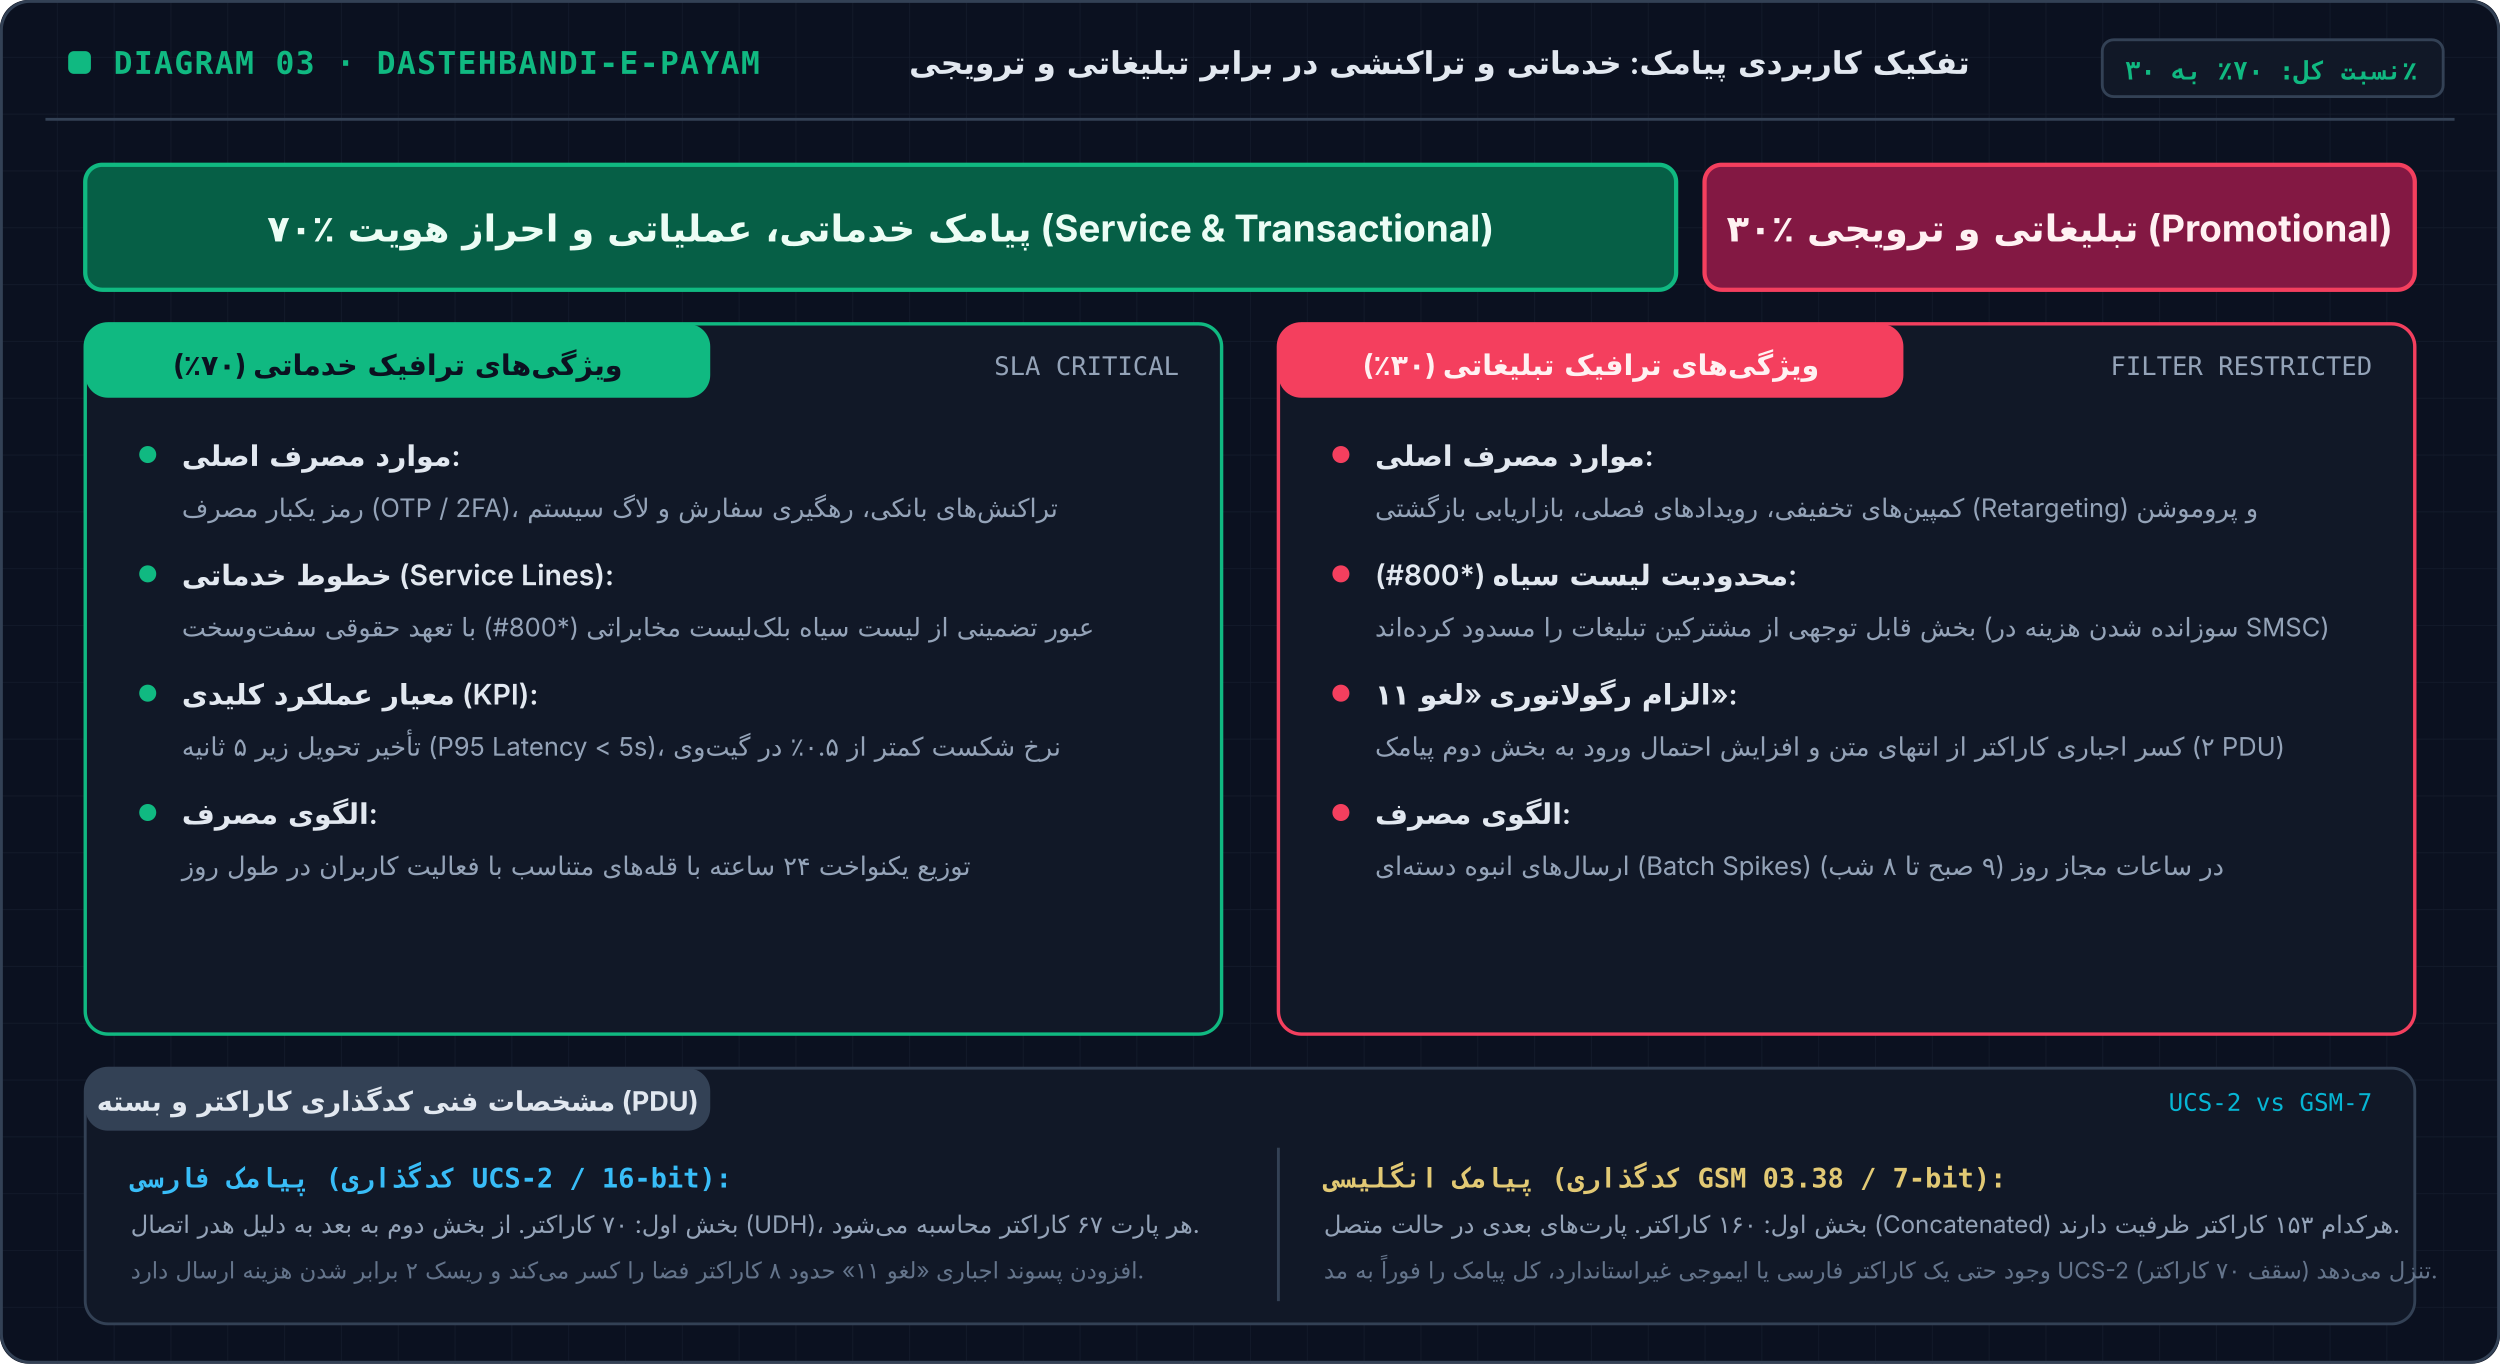
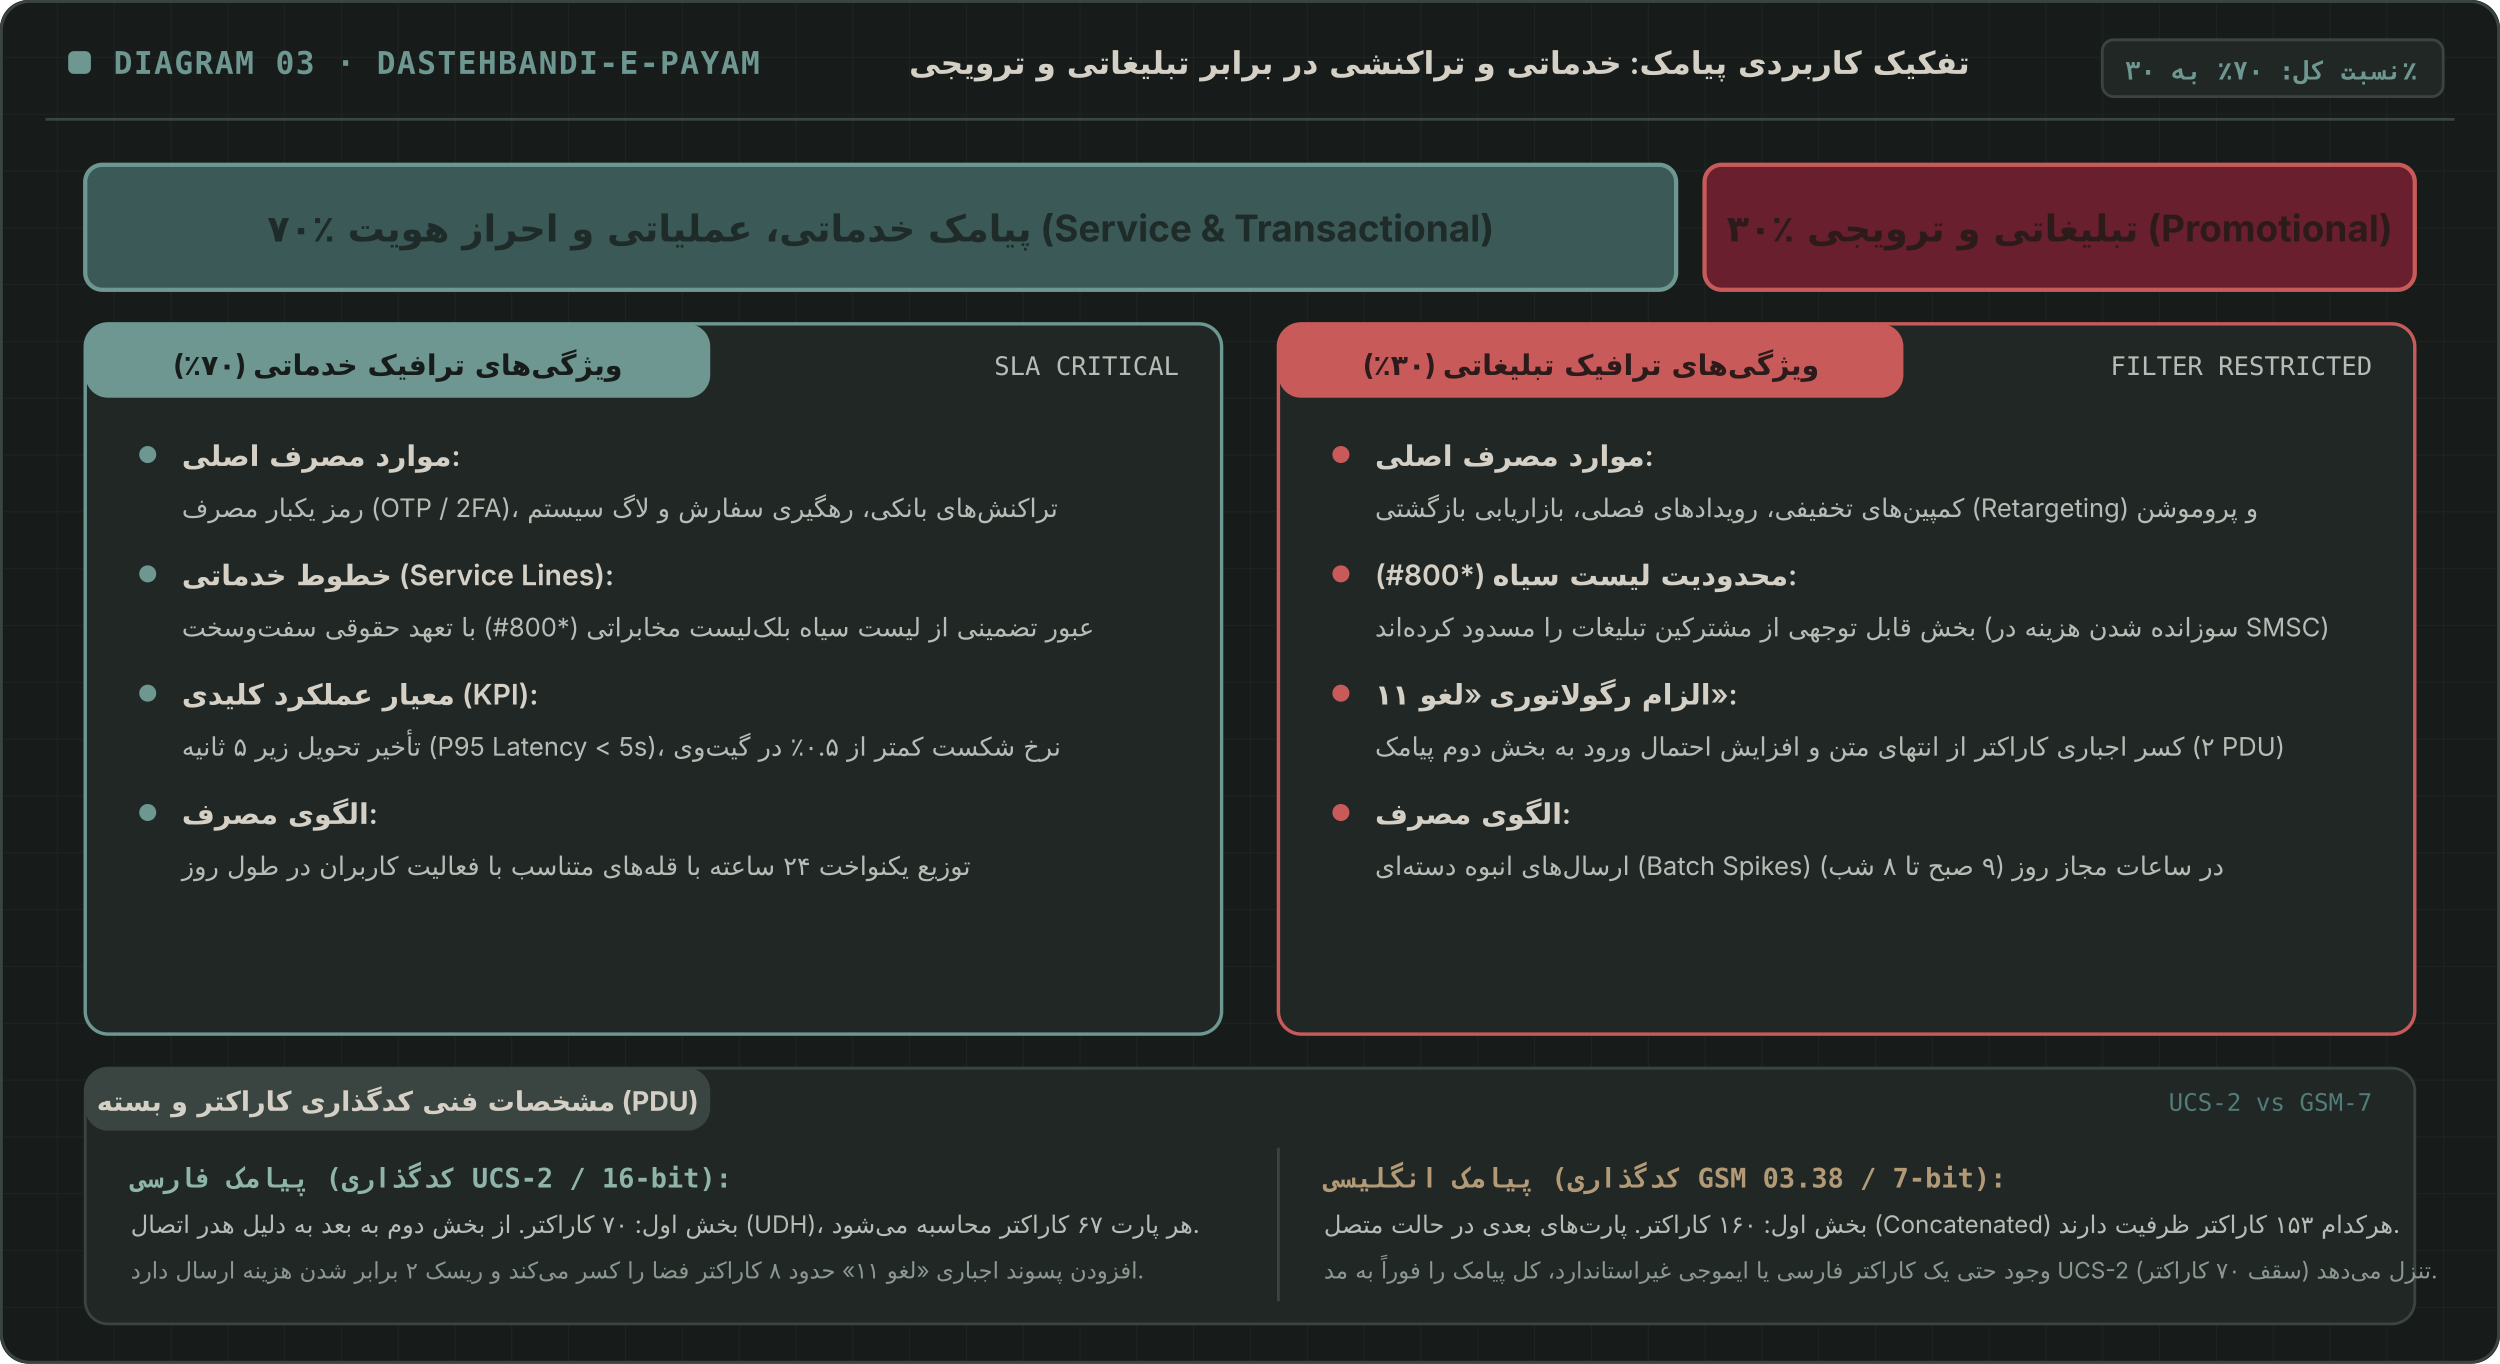
<svg xmlns="http://www.w3.org/2000/svg" viewBox="0 0 880 480" width="100%" height="100%" fill="none">
  <defs>
    <pattern id="grid-mp" width="20" height="20" patternUnits="userSpaceOnUse">
-       <path d="M 20 0 L 0 0 0 20" fill="none" stroke="#1e293b" stroke-width="0.5" stroke-opacity="0.5" />
+       <path d="M 20 0 L 0 0 0 20" fill="none" stroke="#28312E" stroke-width="0.5" stroke-opacity="0.5" />
    </pattern>
    <style>
      text { font-family: 'Vazirmatn', 'IBM Plex Mono', system-ui, -apple-system, sans-serif; user-select: none; }
      .mono { font-family: 'IBM Plex Mono', monospace; }
    </style>
  </defs>
-   <rect width="880" height="480" fill="#0b1120" rx="10" />
+   <rect width="880" height="480" fill="#171C1A" rx="10" />
  <rect width="880" height="480" fill="url(#grid-mp)" rx="10" />
-   <rect x="0.5" y="0.5" width="879" height="479" stroke="#334155" stroke-width="1" rx="10" />
-   <line x1="16" y1="42" x2="864" y2="42" stroke="#334155" stroke-width="1" />
-   <rect x="24" y="18" width="8" height="8" fill="#10b981" rx="2" />
-   <text x="40" y="26" fill="#10b981" font-size="11" font-weight="700" letter-spacing="0.5" class="mono">DIAGRAM 03 · DASTEHBANDI-E-PAYAM</text>
-   <text x="320" y="26" fill="#e2e8f0" font-size="11" font-weight="600">تفکیک کاربردی پیامک: خدماتی و تراکنشی در برابر تبلیغاتی و ترویجی</text>
-   <rect x="740" y="14" width="120" height="20" fill="#111827" stroke="#334155" rx="4" />
-   <text x="748" y="28" fill="#10b981" font-size="9" font-weight="700" class="mono">نسبت کل: ۷۰٪ به ۳۰٪</text>
+   <rect x="0.5" y="0.5" width="879" height="479" stroke="#3A4441" stroke-width="1" rx="10" />
+   <line x1="16" y1="42" x2="864" y2="42" stroke="#3A4441" stroke-width="1" />
+   <rect x="24" y="18" width="8" height="8" fill="#6E9792" rx="2" />
+   <text x="40" y="26" fill="#6E9792" font-size="11" font-weight="700" letter-spacing="0.5" class="mono">DIAGRAM 03 · DASTEHBANDI-E-PAYAM</text>
+   <text x="320" y="26" fill="#D5D0C6" font-size="11" font-weight="600">تفکیک کاربردی پیامک: خدماتی و تراکنشی در برابر تبلیغاتی و ترویجی</text>
+   <rect x="740" y="14" width="120" height="20" fill="#202725" stroke="#3A4441" rx="4" />
+   <text x="748" y="28" fill="#6E9792" font-size="9" font-weight="700" class="mono">نسبت کل: ۷۰٪ به ۳۰٪</text>
  <g id="split-overview">
-     <rect x="30" y="58" width="560" height="44" fill="#065f46" stroke="#10b981" stroke-width="1.5" rx="6" />
-     <text x="310" y="85" fill="#ecfdf5" font-size="13" font-weight="700" text-anchor="middle">۷۰٪ پیامک خدماتی، عملیاتی و احراز هویت (Service &amp; Transactional)</text>
-     <rect x="600" y="58" width="250" height="44" fill="#831843" stroke="#f43f5e" stroke-width="1.5" rx="6" />
-     <text x="725" y="85" fill="#fff1f2" font-size="13" font-weight="700" text-anchor="middle">۳۰٪ تبلیغاتی و ترویجی (Promotional)</text>
+     <rect x="30" y="58" width="560" height="44" fill="#3B5956" stroke="#6E9792" stroke-width="1.5" rx="6" />
+     <text x="310" y="85" fill="#1E2B28" font-size="13" font-weight="700" text-anchor="middle">۷۰٪ پیامک خدماتی، عملیاتی و احراز هویت (Service &amp; Transactional)</text>
+     <rect x="600" y="58" width="250" height="44" fill="#691F2D" stroke="#C85A5A" stroke-width="1.5" rx="6" />
+     <text x="725" y="85" fill="#2D1B1B" font-size="13" font-weight="700" text-anchor="middle">۳۰٪ تبلیغاتی و ترویجی (Promotional)</text>
  </g>
  <g id="col-service">
-     <rect x="30" y="114" width="400" height="250" fill="#111827" stroke="#10b981" stroke-width="1.2" rx="8" />
-     <rect x="30" y="114" width="220" height="26" fill="#10b981" rx="8" />
-     <text x="140" y="132" fill="#0b1120" font-size="10" font-weight="700" text-anchor="middle">ویژگی‌های ترافیک خدماتی (۷۰٪)</text>
-     <text x="415" y="132" fill="#94a3b8" font-size="9" class="mono" text-anchor="end">SLA CRITICAL</text>
+     <rect x="30" y="114" width="400" height="250" fill="#202725" stroke="#6E9792" stroke-width="1.2" rx="8" />
+     <rect x="30" y="114" width="220" height="26" fill="#6E9792" rx="8" />
+     <text x="140" y="132" fill="#171C1A" font-size="10" font-weight="700" text-anchor="middle">ویژگی‌های ترافیک خدماتی (۷۰٪)</text>
+     <text x="415" y="132" fill="#B5BDB6" font-size="9" class="mono" text-anchor="end">SLA CRITICAL</text>
    <g transform="translate(46, 154)">
-       <circle cx="6" cy="6" r="3" fill="#10b981" />
-       <text x="18" y="10" fill="#e2e8f0" font-size="10" font-weight="600">موارد مصرف اصلی:</text>
-       <text x="18" y="28" fill="#94a3b8" font-size="9">رمز یکبار مصرف (OTP / 2FA)، تراکنش‌های بانکی، رهگیری سفارش و لاگ سیستم</text>
+       <circle cx="6" cy="6" r="3" fill="#6E9792" />
+       <text x="18" y="10" fill="#D5D0C6" font-size="10" font-weight="600">موارد مصرف اصلی:</text>
+       <text x="18" y="28" fill="#B5BDB6" font-size="9">رمز یکبار مصرف (OTP / 2FA)، تراکنش‌های بانکی، رهگیری سفارش و لاگ سیستم</text>
    </g>
    <g transform="translate(46, 196)">
-       <circle cx="6" cy="6" r="3" fill="#10b981" />
-       <text x="18" y="10" fill="#e2e8f0" font-size="10" font-weight="600">خطوط خدماتی (Service Lines):</text>
-       <text x="18" y="28" fill="#94a3b8" font-size="9">عبور تضمینی از لیست سیاه بلک‌لیست مخابراتی (*800#) با تعهد حقوقی سفت‌وسخت</text>
+       <circle cx="6" cy="6" r="3" fill="#6E9792" />
+       <text x="18" y="10" fill="#D5D0C6" font-size="10" font-weight="600">خطوط خدماتی (Service Lines):</text>
+       <text x="18" y="28" fill="#B5BDB6" font-size="9">عبور تضمینی از لیست سیاه بلک‌لیست مخابراتی (*800#) با تعهد حقوقی سفت‌وسخت</text>
    </g>
    <g transform="translate(46, 238)">
-       <circle cx="6" cy="6" r="3" fill="#10b981" />
-       <text x="18" y="10" fill="#e2e8f0" font-size="10" font-weight="600">معیار عملکرد کلیدی (KPI):</text>
-       <text x="18" y="28" fill="#94a3b8" font-size="9">تأخیر تحویل زیر ۵ ثانیه (P95 Latency &lt; 5s)، نرخ شکست کمتر از ۰.۵٪ در گیت‌وی</text>
+       <circle cx="6" cy="6" r="3" fill="#6E9792" />
+       <text x="18" y="10" fill="#D5D0C6" font-size="10" font-weight="600">معیار عملکرد کلیدی (KPI):</text>
+       <text x="18" y="28" fill="#B5BDB6" font-size="9">تأخیر تحویل زیر ۵ ثانیه (P95 Latency &lt; 5s)، نرخ شکست کمتر از ۰.۵٪ در گیت‌وی</text>
    </g>
    <g transform="translate(46, 280)">
-       <circle cx="6" cy="6" r="3" fill="#10b981" />
-       <text x="18" y="10" fill="#e2e8f0" font-size="10" font-weight="600">الگوی مصرف:</text>
-       <text x="18" y="28" fill="#94a3b8" font-size="9">توزیع یکنواخت ۲۴ ساعته با قله‌های متناسب با فعالیت کاربران در طول روز</text>
+       <circle cx="6" cy="6" r="3" fill="#6E9792" />
+       <text x="18" y="10" fill="#D5D0C6" font-size="10" font-weight="600">الگوی مصرف:</text>
+       <text x="18" y="28" fill="#B5BDB6" font-size="9">توزیع یکنواخت ۲۴ ساعته با قله‌های متناسب با فعالیت کاربران در طول روز</text>
    </g>
  </g>
  <g id="col-promo">
-     <rect x="450" y="114" width="400" height="250" fill="#111827" stroke="#f43f5e" stroke-width="1.2" rx="8" />
-     <rect x="450" y="114" width="220" height="26" fill="#f43f5e" rx="8" />
-     <text x="560" y="132" fill="#fff1f2" font-size="10" font-weight="700" text-anchor="middle">ویژگی‌های ترافیک تبلیغاتی (۳۰٪)</text>
-     <text x="835" y="132" fill="#94a3b8" font-size="9" class="mono" text-anchor="end">FILTER RESTRICTED</text>
+     <rect x="450" y="114" width="400" height="250" fill="#202725" stroke="#C85A5A" stroke-width="1.2" rx="8" />
+     <rect x="450" y="114" width="220" height="26" fill="#C85A5A" rx="8" />
+     <text x="560" y="132" fill="#2D1B1B" font-size="10" font-weight="700" text-anchor="middle">ویژگی‌های ترافیک تبلیغاتی (۳۰٪)</text>
+     <text x="835" y="132" fill="#B5BDB6" font-size="9" class="mono" text-anchor="end">FILTER RESTRICTED</text>
    <g transform="translate(466, 154)">
-       <circle cx="6" cy="6" r="3" fill="#f43f5e" />
-       <text x="18" y="10" fill="#e2e8f0" font-size="10" font-weight="600">موارد مصرف اصلی:</text>
-       <text x="18" y="28" fill="#94a3b8" font-size="9">کمپین‌های تخفیفی، رویدادهای فصلی، بازاریابی بازگشتی (Retargeting) و پروموشن</text>
+       <circle cx="6" cy="6" r="3" fill="#C85A5A" />
+       <text x="18" y="10" fill="#D5D0C6" font-size="10" font-weight="600">موارد مصرف اصلی:</text>
+       <text x="18" y="28" fill="#B5BDB6" font-size="9">کمپین‌های تخفیفی، رویدادهای فصلی، بازاریابی بازگشتی (Retargeting) و پروموشن</text>
    </g>
    <g transform="translate(466, 196)">
-       <circle cx="6" cy="6" r="3" fill="#f43f5e" />
-       <text x="18" y="10" fill="#e2e8f0" font-size="10" font-weight="600">محدودیت لیست سیاه (*800#):</text>
-       <text x="18" y="28" fill="#94a3b8" font-size="9">بخش قابل توجهی از مشترکین تبلیغات را مسدود کرده‌اند (سوزانده شدن هزینه در SMSC)</text>
+       <circle cx="6" cy="6" r="3" fill="#C85A5A" />
+       <text x="18" y="10" fill="#D5D0C6" font-size="10" font-weight="600">محدودیت لیست سیاه (*800#):</text>
+       <text x="18" y="28" fill="#B5BDB6" font-size="9">بخش قابل توجهی از مشترکین تبلیغات را مسدود کرده‌اند (سوزانده شدن هزینه در SMSC)</text>
    </g>
    <g transform="translate(466, 238)">
-       <circle cx="6" cy="6" r="3" fill="#f43f5e" />
-       <text x="18" y="10" fill="#e2e8f0" font-size="10" font-weight="600">الزام رگولاتوری «لغو ۱۱»:</text>
-       <text x="18" y="28" fill="#94a3b8" font-size="9">کسر اجباری کاراکتر از انتهای متن و افزایش احتمال ورود به بخش دوم پیامک (۲ PDU)</text>
+       <circle cx="6" cy="6" r="3" fill="#C85A5A" />
+       <text x="18" y="10" fill="#D5D0C6" font-size="10" font-weight="600">الزام رگولاتوری «لغو ۱۱»:</text>
+       <text x="18" y="28" fill="#B5BDB6" font-size="9">کسر اجباری کاراکتر از انتهای متن و افزایش احتمال ورود به بخش دوم پیامک (۲ PDU)</text>
    </g>
    <g transform="translate(466, 280)">
-       <circle cx="6" cy="6" r="3" fill="#f43f5e" />
-       <text x="18" y="10" fill="#e2e8f0" font-size="10" font-weight="600">الگوی مصرف:</text>
-       <text x="18" y="28" fill="#94a3b8" font-size="9">ارسال‌های انبوه دسته‌ای (Batch Spikes) در ساعات مجاز روز (۹ صبح تا ۸ شب)</text>
+       <circle cx="6" cy="6" r="3" fill="#C85A5A" />
+       <text x="18" y="10" fill="#D5D0C6" font-size="10" font-weight="600">الگوی مصرف:</text>
+       <text x="18" y="28" fill="#B5BDB6" font-size="9">ارسال‌های انبوه دسته‌ای (Batch Spikes) در ساعات مجاز روز (۹ صبح تا ۸ شب)</text>
    </g>
  </g>
  <g id="bottom-pdu-specs">
-     <rect x="30" y="376" width="820" height="90" fill="#111827" stroke="#334155" rx="8" />
-     <rect x="30" y="376" width="220" height="22" fill="#334155" rx="8" />
-     <text x="140" y="391" fill="#e2e8f0" font-size="9.5" font-weight="700" text-anchor="middle">مشخصات فنی کدگذاری کاراکتر و بسته (PDU)</text>
-     <text x="835" y="391" fill="#06b6d4" font-size="8.5" class="mono" text-anchor="end">UCS-2 vs GSM-7</text>
-     <text x="46" y="418" fill="#38bdf8" font-size="9.5" font-weight="700" class="mono">پیامک فارسی (کدگذاری UCS-2 / 16-bit):</text>
-     <text x="46" y="434" fill="#94a3b8" font-size="8.5">بخش اول: ۷۰ کاراکتر. از بخش دوم به بعد به دلیل هدر اتصال (UDH)، هر پارت ۶۷ کاراکتر محاسبه می‌شود.</text>
-     <text x="46" y="450" fill="#64748b" font-size="8">افزودن پسوند اجباری «لغو ۱۱» حدود ۸ کاراکتر فضا را کسر می‌کند و ریسک ۲ برابر شدن هزینه ارسال دارد.</text>
-     <line x1="450" y1="404" x2="450" y2="458" stroke="#334155" stroke-width="1" />
-     <text x="466" y="418" fill="#e2c974" font-size="9.5" font-weight="700" class="mono">پیامک انگلیسی (کدگذاری GSM 03.38 / 7-bit):</text>
-     <text x="466" y="434" fill="#94a3b8" font-size="8.5">بخش اول: ۱۶۰ کاراکتر. پارت‌های بعدی در حالت متصل (Concatenated) هرکدام ۱۵۳ کاراکتر ظرفیت دارند.</text>
-     <text x="466" y="450" fill="#64748b" font-size="8">وجود حتی یک کاراکتر فارسی یا ایموجی غیراستاندارد، کل پیامک را فوراً به مد UCS-2 (سقف ۷۰ کاراکتر) تنزل می‌دهد.</text>
+     <rect x="30" y="376" width="820" height="90" fill="#202725" stroke="#3A4441" rx="8" />
+     <rect x="30" y="376" width="220" height="22" fill="#3A4441" rx="8" />
+     <text x="140" y="391" fill="#D5D0C6" font-size="9.5" font-weight="700" text-anchor="middle">مشخصات فنی کدگذاری کاراکتر و بسته (PDU)</text>
+     <text x="835" y="391" fill="#527C78" font-size="8.5" class="mono" text-anchor="end">UCS-2 vs GSM-7</text>
+     <text x="46" y="418" fill="#8FB4AA" font-size="9.5" font-weight="700" class="mono">پیامک فارسی (کدگذاری UCS-2 / 16-bit):</text>
+     <text x="46" y="434" fill="#B5BDB6" font-size="8.5">بخش اول: ۷۰ کاراکتر. از بخش دوم به بعد به دلیل هدر اتصال (UDH)، هر پارت ۶۷ کاراکتر محاسبه می‌شود.</text>
+     <text x="46" y="450" fill="#8C9790" font-size="8">افزودن پسوند اجباری «لغو ۱۱» حدود ۸ کاراکتر فضا را کسر می‌کند و ریسک ۲ برابر شدن هزینه ارسال دارد.</text>
+     <line x1="450" y1="404" x2="450" y2="458" stroke="#3A4441" stroke-width="1" />
+     <text x="466" y="418" fill="#B39A77" font-size="9.5" font-weight="700" class="mono">پیامک انگلیسی (کدگذاری GSM 03.38 / 7-bit):</text>
+     <text x="466" y="434" fill="#B5BDB6" font-size="8.5">بخش اول: ۱۶۰ کاراکتر. پارت‌های بعدی در حالت متصل (Concatenated) هرکدام ۱۵۳ کاراکتر ظرفیت دارند.</text>
+     <text x="466" y="450" fill="#8C9790" font-size="8">وجود حتی یک کاراکتر فارسی یا ایموجی غیراستاندارد، کل پیامک را فوراً به مد UCS-2 (سقف ۷۰ کاراکتر) تنزل می‌دهد.</text>
  </g>
</svg>
